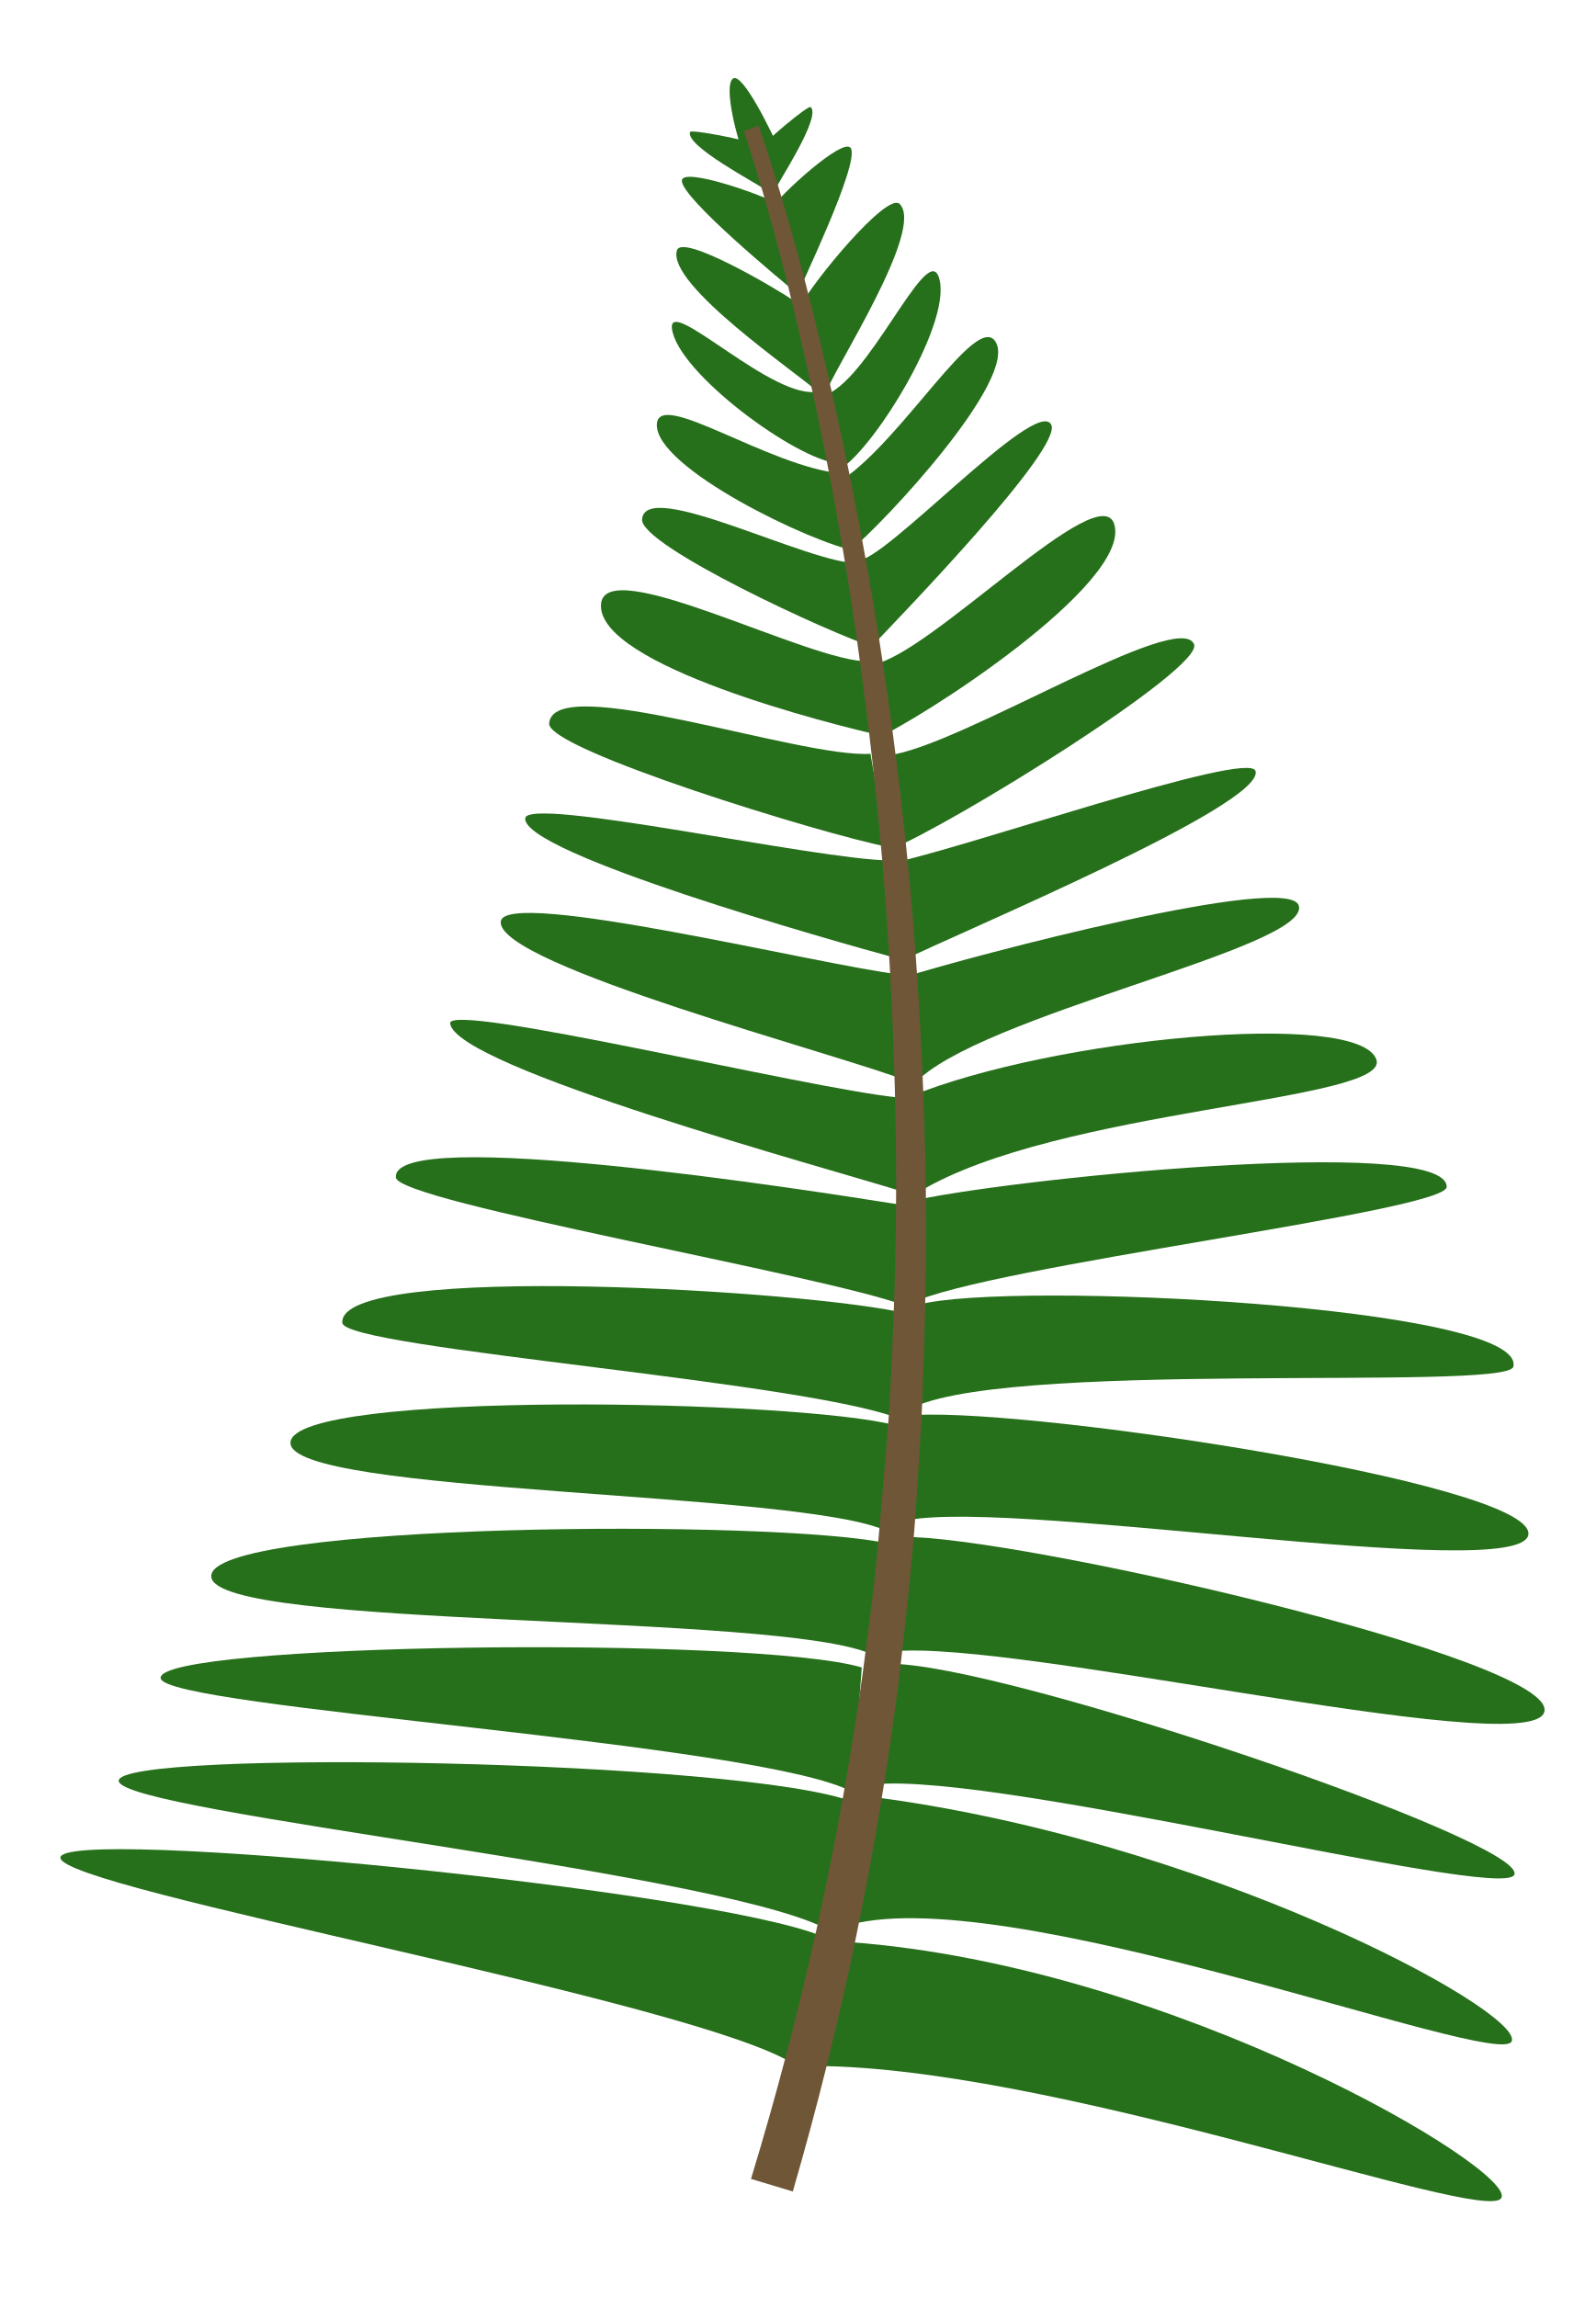
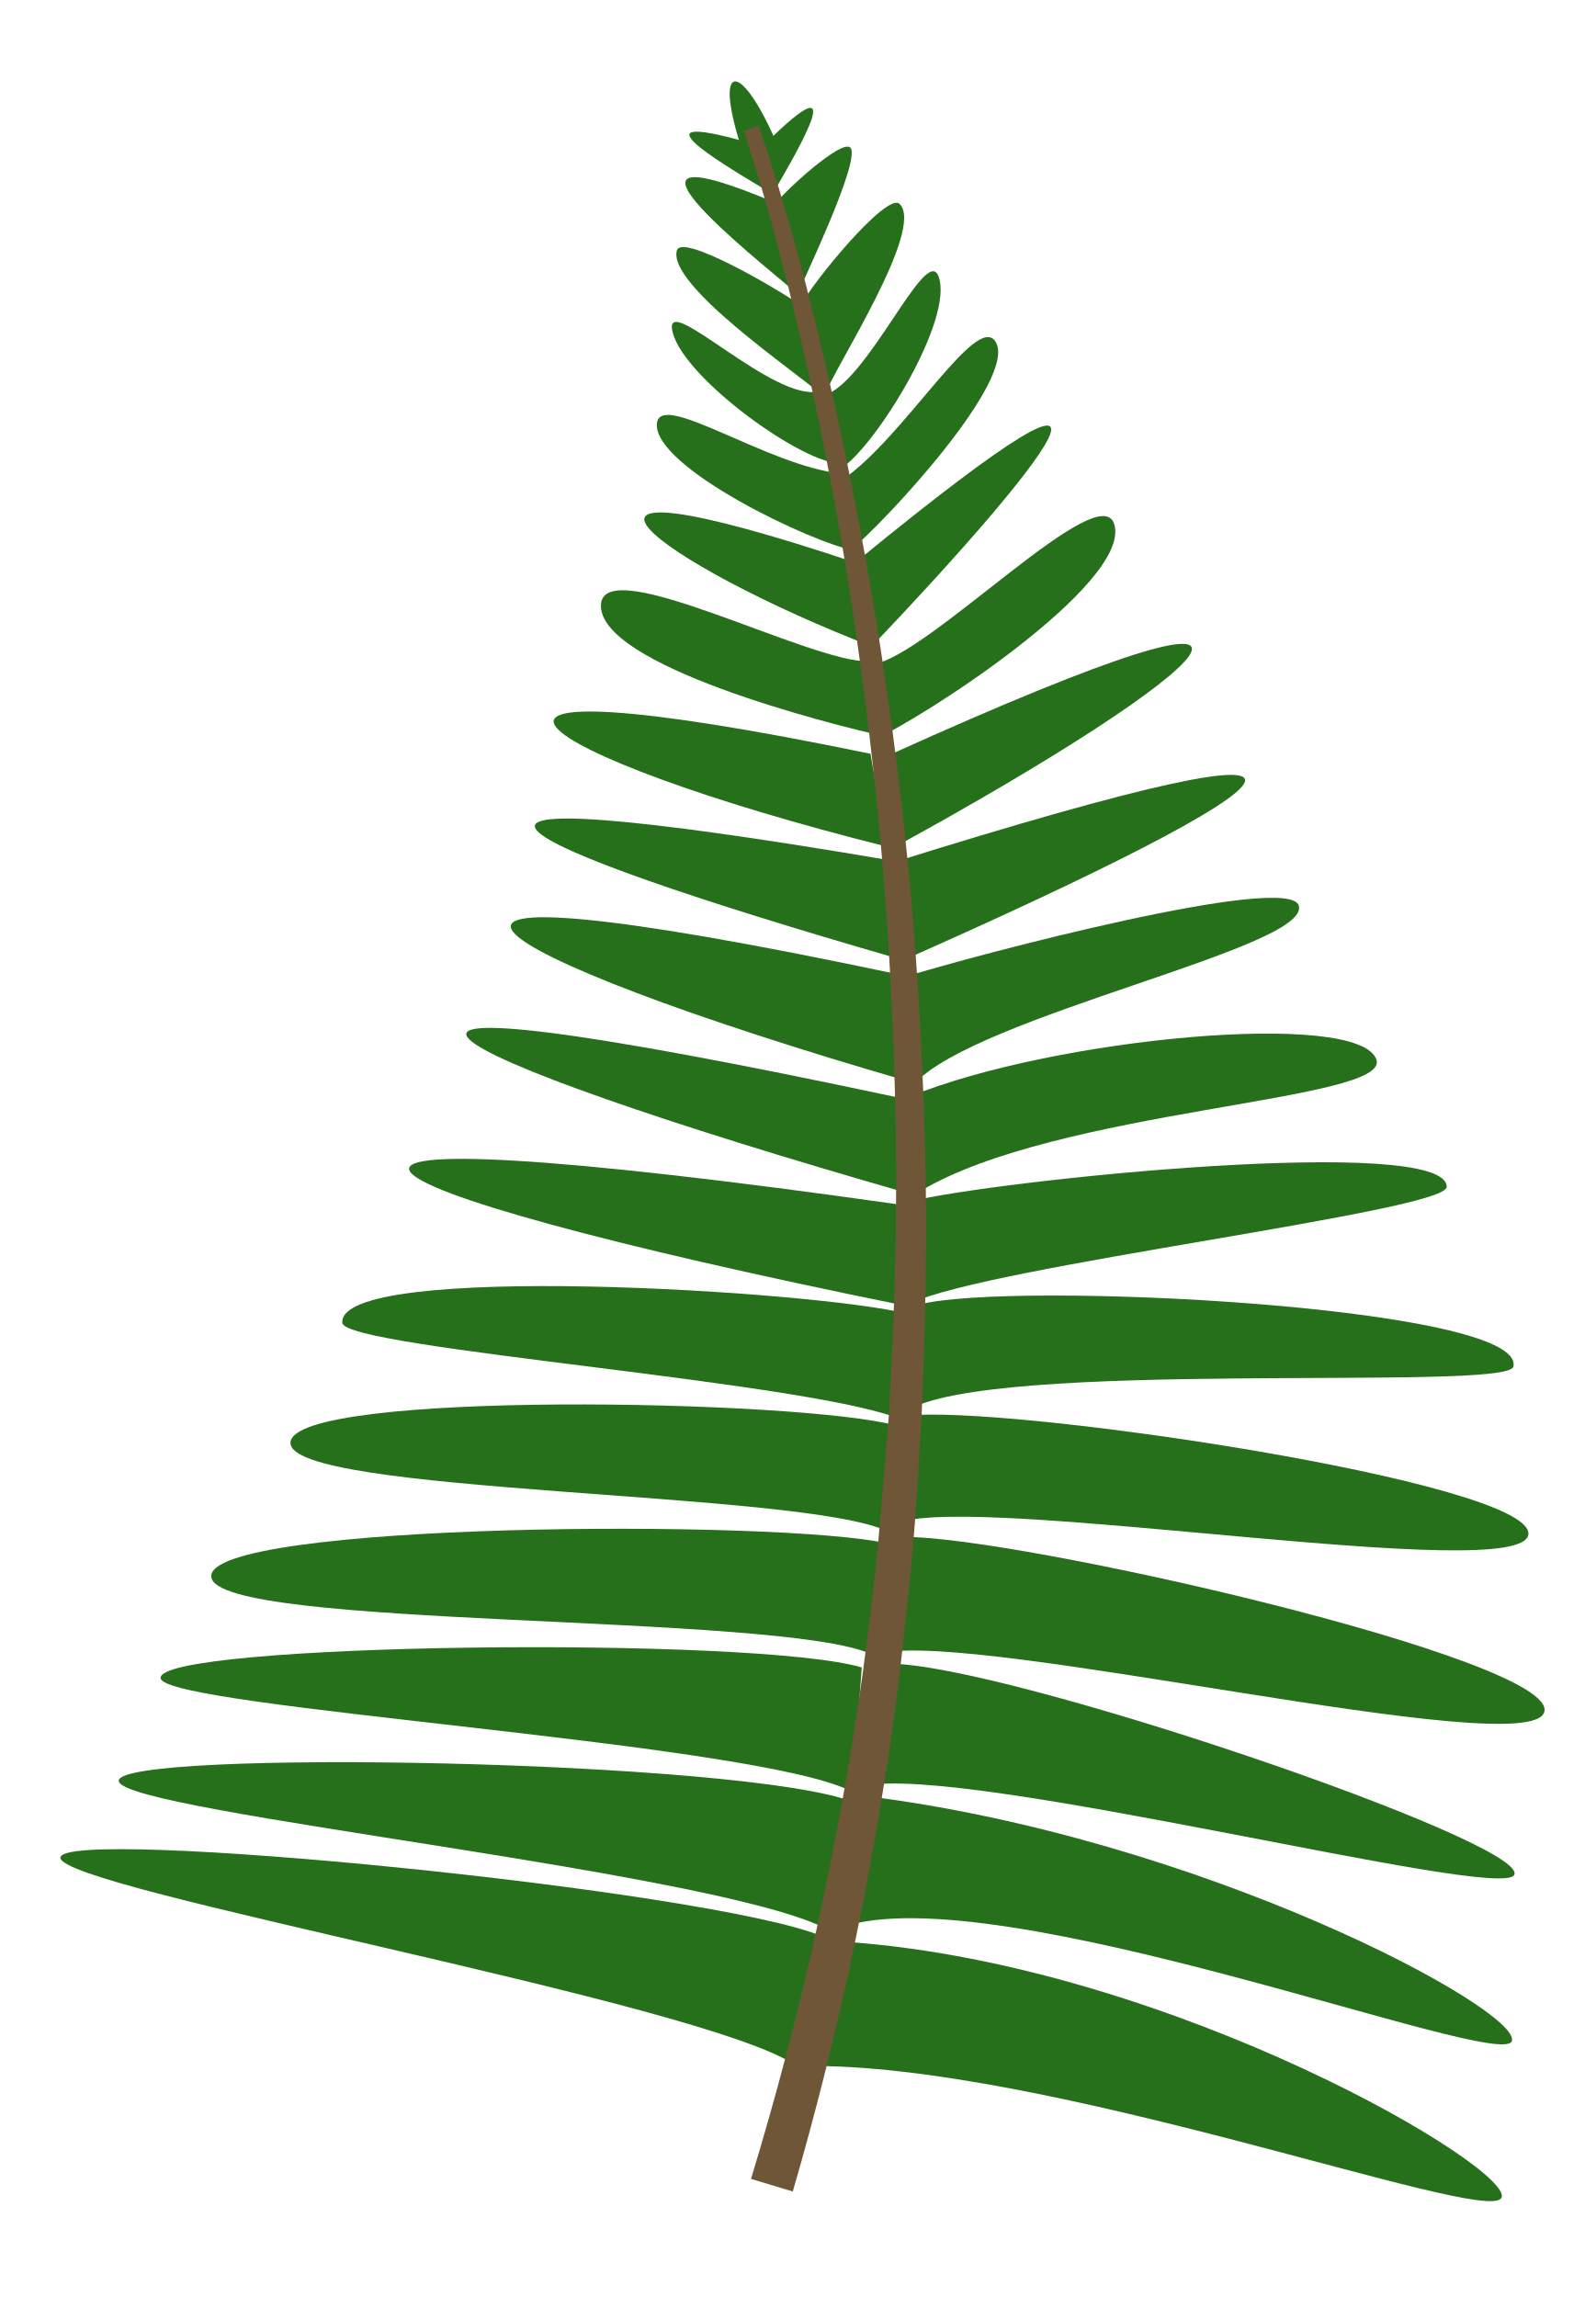
<svg xmlns="http://www.w3.org/2000/svg" viewBox="0 0 182.47 262.77">
  <defs>
    <style>.cls-1{fill:#27701b;}.cls-2{fill:#6f5637;}.cls-3{opacity:0.5;}.cls-4{opacity:0.7;}</style>
  </defs>
  <g id="leaves-individual">
    <g id="leaf-1-back">
      <path class="cls-1" d="M96.37,220.44c17.71-5.93,75.34,16.54,76.57,13.06s-35.51-23.43-74.59-28.12Z" />
      <path class="cls-1" d="M92.06,236.35c27.6-.42,77.71,18.19,79.67,15.11s-37.3-26.56-74.56-29.29Z" />
      <path class="cls-1" d="M100.86,189.12c11.17-2.6,74,12.55,75.79,6.75,1.89-6-61-20.33-73.53-20.05Z" />
      <path class="cls-1" d="M98.8,204.32c11.55-2.61,72.9,13.27,74.42,10.16,1.8-3.71-58.72-24.3-71.57-24.15Z" />
      <path class="cls-1" d="M103.58,161.47c9.48-6.17,68.9-2.2,69.54-5.13,1.52-6.9-57.46-9.88-68-7.1Z" />
      <path class="cls-1" d="M102.77,174.18c9.84-3.36,71.63,7.3,72.07,1.32s-60-14.92-71.25-13.53Z" />
      <path class="cls-1" d="M105.14,136.34c15.85-9.57,54-10.31,52.31-15.13-2-5.76-36.92-2.49-53.38,4.23Z" />
      <path class="cls-1" d="M104.26,149.07c8.65-4.22,61.19-10.48,61.23-13.29.08-6.08-51.45-.81-61.57,1.7Z" />
      <path class="cls-1" d="M104.58,124c7.11-7.84,45.3-15.55,44-20.38-1-3.87-37.11,5.64-45.3,8.2Z" />
-       <path class="cls-1" d="M101.87,97.16c6.85-2.73,35.88-20.69,34.72-23.46-1.72-4.12-26.9,11.74-34.91,12.69Z" />
-       <path class="cls-1" d="M103.16,109.92c6.86-3.39,41.49-17.84,40.47-21.71-.66-2.54-33.78,9-41.88,10.58Z" />
+       <path class="cls-1" d="M101.87,97.16C139,76.91,156,61.82,101.68,86.39Z" />
+       <path class="cls-1" d="M103.16,109.92C149.54,89.4,161.7,80,101.75,98.79Z" />
      <path class="cls-1" d="M99.84,84.68c5.55-2.39,29.43-17.85,27.65-24.62C126,54.26,106.31,75,99.87,76Z" />
      <path class="cls-1" d="M94.36,45.19c.89-2.8,11.54-19,8.54-21.87-1.46-1.36-10,9-11.43,11.84Z" />
-       <path class="cls-1" d="M88.31,22.31c.57-1.25,5.74-9,4.41-10.07-.26-.21-5.31,3.94-6.14,5.17Z" />
+       <path class="cls-1" d="M88.31,22.31c3.13-5.4,9.64-16.44-1.73-4.9Z" />
      <path class="cls-1" d="M90.94,34.33c.66-1.67,7.46-15.71,6.38-17.39-.84-1.31-8.21,5.43-9.22,7.09Z" />
-       <path class="cls-1" d="M99.47,74.21c3.66-3.85,22.27-23.06,20.77-25.66-1.79-3.13-19.1,15.75-22.09,15.55Z" />
+       <path class="cls-1" d="M99.47,74.21c19.14-20.06,35.71-40.42-1.32-10.11Z" />
      <path class="cls-1" d="M96.22,53.59c4-2.59,13-17.2,11.13-22-1.46-3.72-8.16,12.37-13.2,13.68Z" />
      <path class="cls-1" d="M97.22,63c3.86-3.1,19.35-19.73,16.65-23.93-2.17-3.37-10.44,10.95-17.43,15.75Z" />
-       <path class="cls-1" d="M85.21,18.12c-.86-2.06-2.46-8.18-1.39-9.11s4.58,6.32,5.45,8.39Z" />
+       <path class="cls-1" d="M85.21,18.12c-4.06-11.75-.31-11.5,4.06-.72Z" />
      <path class="cls-1" d="M95.48,221.19c-10.32-6.86-81.67-13.78-81.9-17.46s71.63-2.45,84.08,2.43Z" />
      <path class="cls-1" d="M91.06,236.29C80.49,229.06,7,216.16,6.91,212.52s74.27,3.65,87.19,9Z" />
      <path class="cls-1" d="M99.74,189.26c-10.41-4.82-75-2.82-75.57-8.87-.62-6.29,65.23-6.63,77.43-3.81Z" />
      <path class="cls-1" d="M97.52,205c-10.41-5.66-78.53-9.58-79.14-13-.73-4.06,67.88-4.89,80.2-1.25Z" />
      <path class="cls-1" d="M103.59,162.61c-9-4.45-64.21-8.29-64.43-11.28-.53-7.05,54.08-3.68,64.61-1.05Z" />
      <path class="cls-1" d="M101.61,175.23C92.34,170.51,32.82,171,33.23,165s58.32-4.9,69.28-1.93Z" />
-       <path class="cls-1" d="M103.68,136.45c-8.88-2.79-51.53-14.31-52.19-19.37-.34-2.56,41.07,7.47,51.19,8.46Z" />
-       <path class="cls-1" d="M103.54,149.37c-9-3.46-58-11.87-58.25-14.66-.6-6.06,47.31,1.45,57.62,3.09Z" />
+       <path class="cls-1" d="M103.68,136.45c-55.87-16-77.12-27.15-1-10.91Z" />
+       <path class="cls-1" d="M103.54,149.37c-69.16-14-81.66-23.06-.63-11.57Z" />
      <path class="cls-1" d="M93.44,44.74c-2.13-2-17.22-12.19-16-16.11.61-1.9,11,4.15,13.63,5.93Z" />
-       <path class="cls-1" d="M87.68,21.78c-1.1-.81-9.39-5.12-8.73-6.69.13-.3,6.56.89,7.88,1.57Z" />
-       <path class="cls-1" d="M91.19,33.58C89.8,32.44,77.89,22.64,78,20.65c.11-1.55,9,1.57,10.67,2.54Z" />
-       <path class="cls-1" d="M103.83,123.68c-7.52-3-46.89-13.25-46.55-18.23.27-4,37,5.06,45.5,6Z" />
-       <path class="cls-1" d="M101.43,96.85c-7.24-1.39-38.82-11.09-38.61-14.08.4-6.07,28.72,4,36.76,3.46Z" />
-       <path class="cls-1" d="M102.58,109.62c-7.38-2-42.77-12-42.5-16,.18-2.62,33.53,4.78,41.77,4.81Z" />
+       <path class="cls-1" d="M87.68,21.78c-5.36-3.21-16.38-9.73-.85-5.12Z" />
+       <path class="cls-1" d="M91.19,33.58C85.77,29,66.82,14,88.69,23.19Z" />
+       <path class="cls-1" d="M103.83,123.68c-50.15-14.52-69.71-26.76-1-12.2Z" />
+       <path class="cls-1" d="M101.43,96.85C59.76,86.42,43,74.54,99.58,86.23Z" />
+       <path class="cls-1" d="M102.58,109.62C56,96.18,39.67,87.88,101.85,98.42Z" />
      <path class="cls-1" d="M101.08,84.21c-5.91-1.3-32.8-8.09-32.33-15.08.4-6,24.13,6.78,30.65,6.52Z" />
-       <path class="cls-1" d="M100,74.05c-5.06-1.6-26.75-11.63-26.55-14.63.32-4.83,19.21,5.16,24.72,5Z" />
+       <path class="cls-1" d="M100,74.05c-24.8-9.52-43.22-23.45-1.83-9.58Z" />
      <path class="cls-1" d="M95.87,53c-4.73-.35-18.33-10.33-19-15.38-.52-4,11.76,8.43,16.81,7.14Z" />
      <path class="cls-1" d="M97.82,63c-4.88-.85-23-9.51-22.68-14.5.27-4,12.71,4.86,21.15,5.68Z" />
      <path class="cls-2" d="M86.78,14.37c3.25,9.49,5.77,19.12,8,28.83s4.14,19.52,5.7,29.37,2.81,19.75,3.7,29.69,1.42,19.91,1.66,29.89,0,20-.42,30c-.32,5-.56,10-1,14.95s-1,9.94-1.57,14.91A381.29,381.29,0,0,1,90.69,250.7l-4.78-1.44a377.88,377.88,0,0,0,12.78-57.84c.63-4.9,1.31-9.81,1.75-14.73s.86-9.86,1.24-14.8c.57-9.88.91-19.78.82-29.69s-.51-19.81-1.25-29.69S99.39,82.77,98,73,94.82,53.37,92.7,43.68,88.17,24.34,85.1,15Z" />
    </g>
  </g>
</svg>
